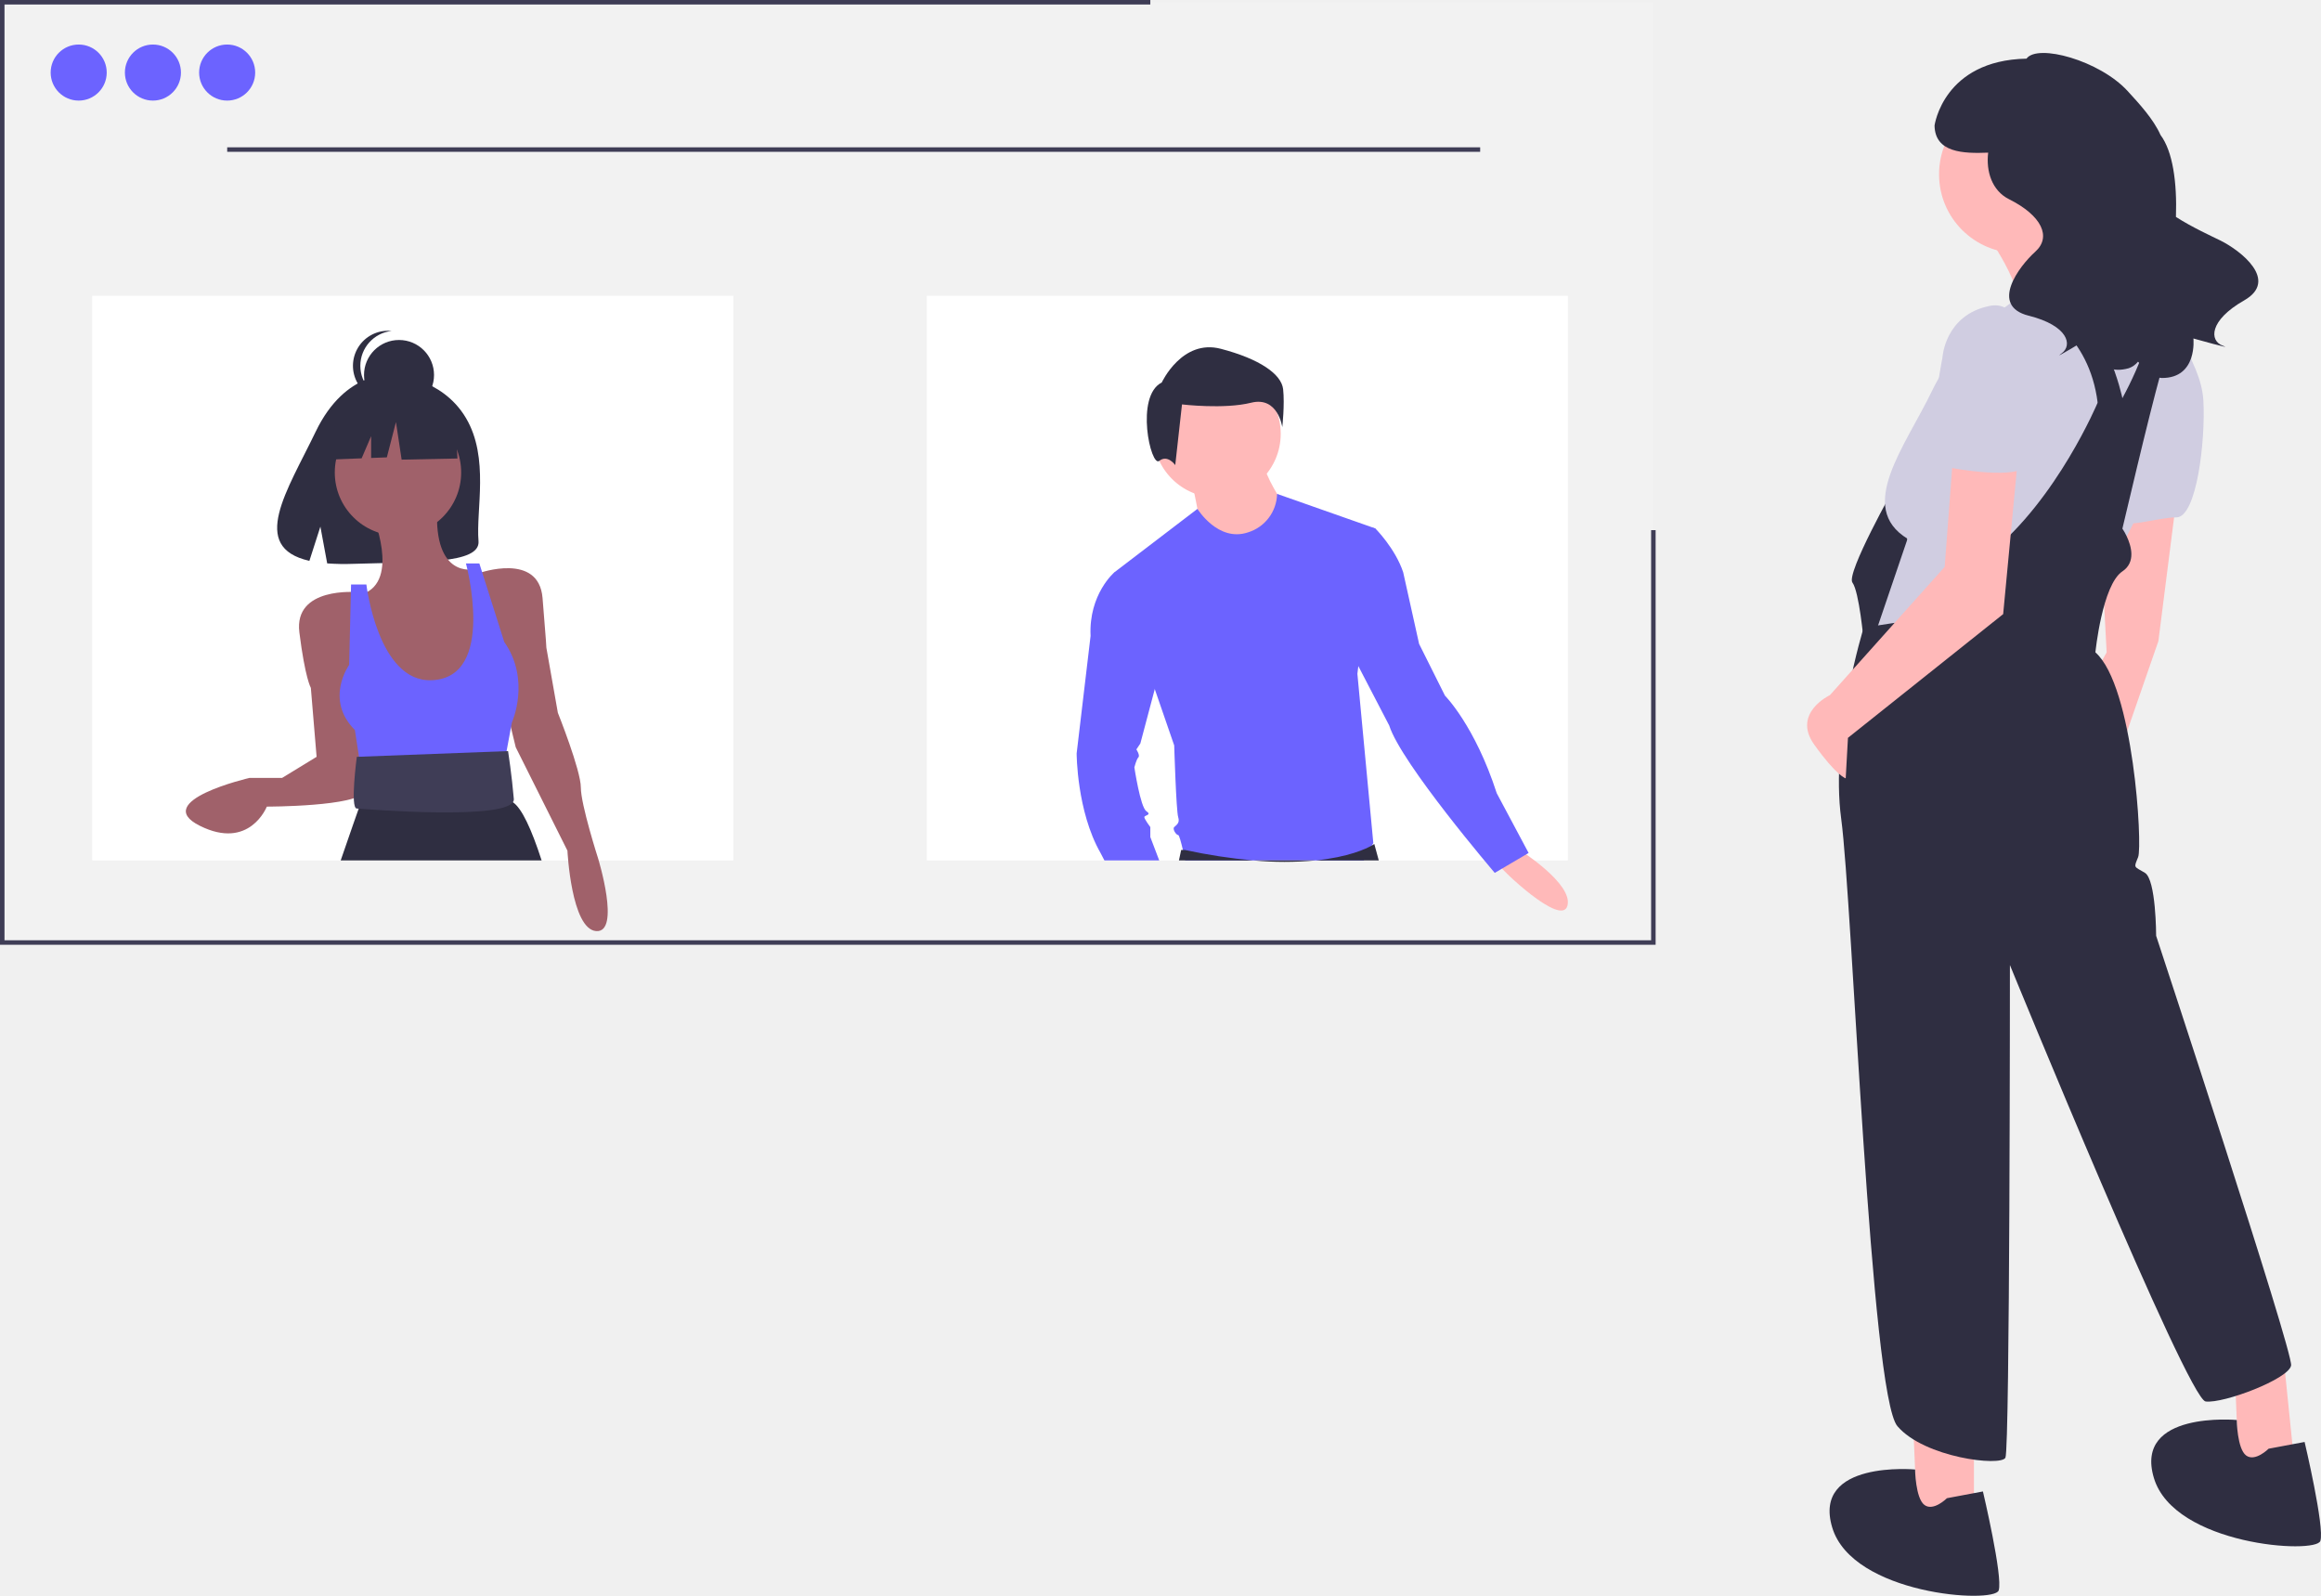
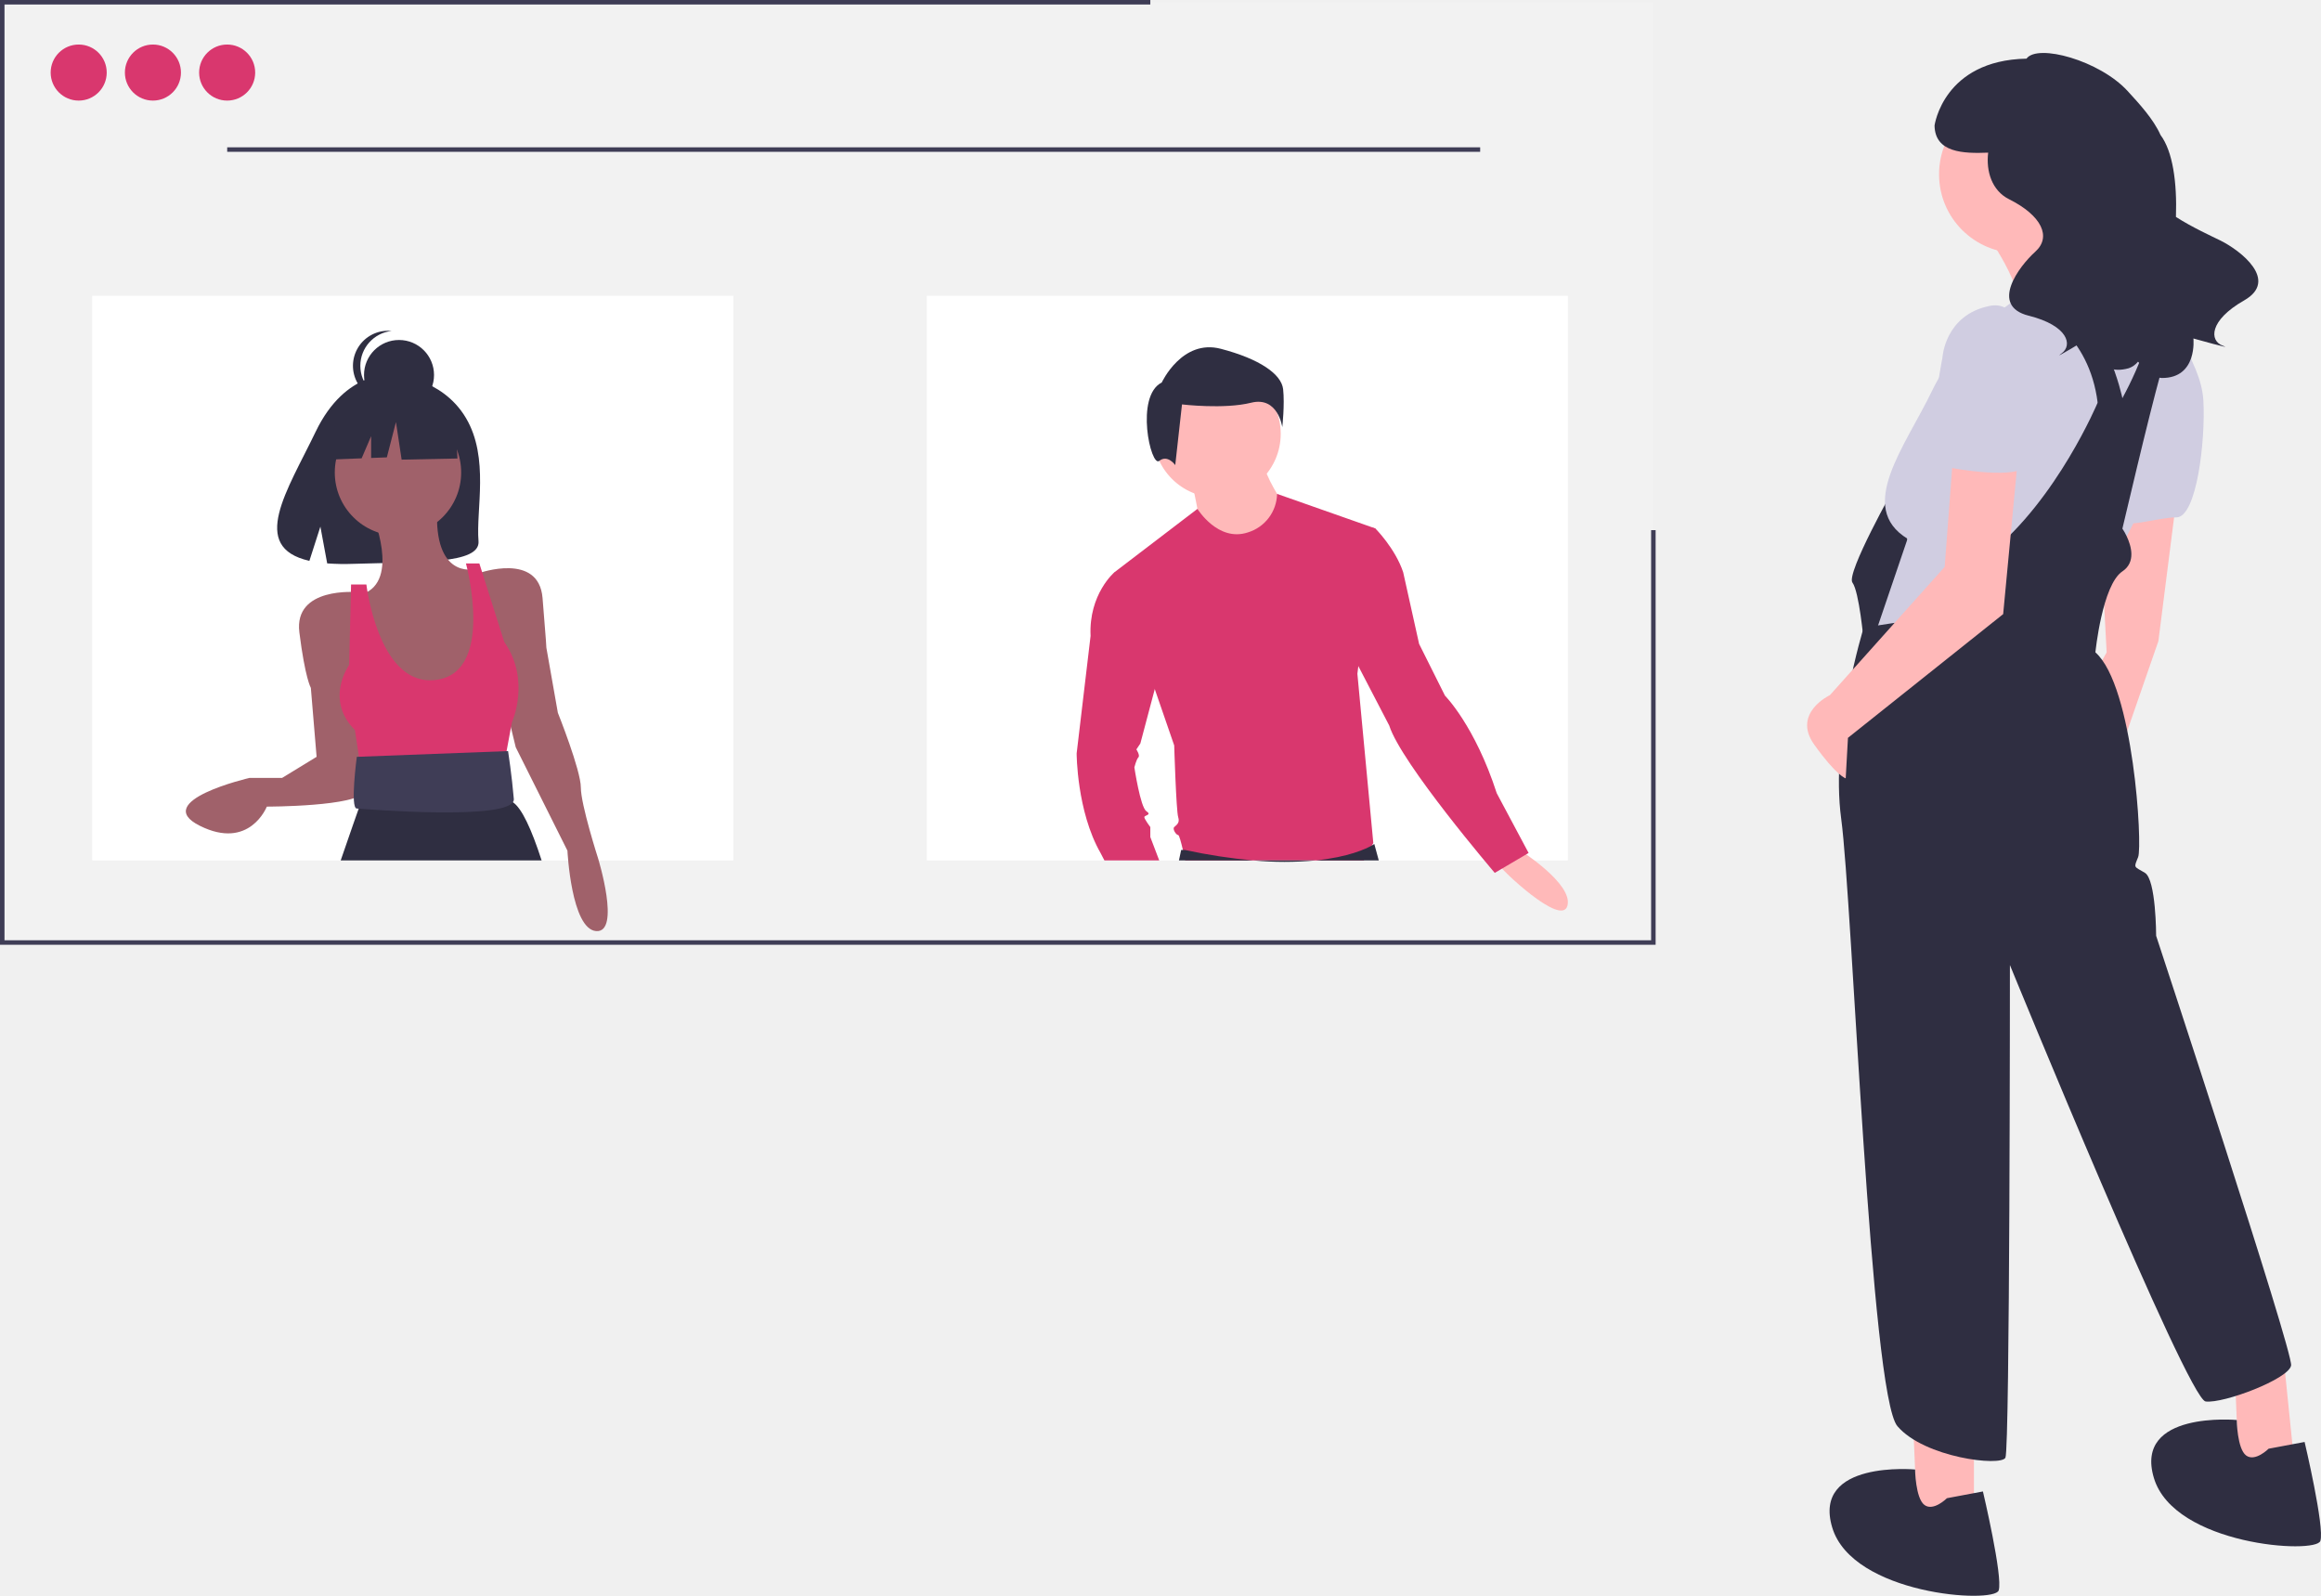
<svg xmlns="http://www.w3.org/2000/svg" id="ef85285a-d43b-4d94-bb8b-61c01752607d" data-name="Layer 1" viewBox="0 0 1031.79 709.361">
  <polygon points="850.5 632.986 851.5 656.986 851.5 677.986 877.5 677.986 877.5 632.986 850.5 632.986" fill="#ffb9b9" />
  <polygon points="993.5 610.986 994.5 634.986 994.5 655.986 1020.5 655.986 1015.5 606.986 993.5 610.986" fill="#ffb9b9" />
  <polygon points="967.5 221.986 959.5 284.986 933.5 359.986 921.5 316.986 936.5 289.986 933.5 232.986 967.5 221.986" fill="#ffb9b9" />
  <path d="M926.605,311.306s-22,39-19,43,5,26,5,26h8.327l13.673-34Z" transform="translate(-84.105 -95.31934)" fill="#2f2e41" />
  <circle cx="897" cy="77.486" r="35" fill="#ffb9b9" />
  <path d="M968.105,200.806s19,26,13,39,58-7,58-7-32-36-33-48Z" transform="translate(-84.105 -95.31934)" fill="#ffb9b9" />
  <path d="M1039.105,316.806c-2.25,3.38-4.46,7.15-6.6,11.13-1.01,1.89-2,3.83-2.98,5.79-11.62,23.42-20.42,51.08-20.42,51.08l-93-3,2.89-8.48,13.11-38.52c-23-14-1-41,11-66,11.02-22.96,33.86-38.23,37.5-40.57.33-.2.5-.31.5-.31l.42-.07,16.69-2.81,30.06-5.06h.01a41.528,41.528,0,0,1,14.9,5.6,30.094,30.094,0,0,1,9.41,9.42c3.65,5.8,5.36,12.78,5.67,20.25C1059.165,277.126,1048.125,303.276,1039.105,316.806Z" transform="translate(-84.105 -95.31934)" fill="#d0cde1" />
  <path d="M1044.605,234.306s18,21,19,39-3,52-12,52-25,6-24,0S1044.605,234.306,1044.605,234.306Z" transform="translate(-84.105 -95.31934)" fill="#d0cde1" />
  <path d="M1027.605,272.306l-11,2c-3.73-29.87-25.31-41.9-36-46.07.33-.2.5-.31.5-.31l.42-.07,16.69-2.81C1020.265,236.416,1027.605,272.306,1027.605,272.306Z" transform="translate(-84.105 -95.31934)" fill="#2f2e41" />
  <path d="M1102.605,702.306c-1,6-30,17-38,16s-87-194-87-194,0,215-2,219-36,0-48-14-20-233-25-270,10-85,10-85l6.39-.98,19.61-3.02s0-5,30-29,48-67,48-67l3-6,8,4c8.58-15.87,13.95-31.47,15.58-46.72a30.094,30.094,0,0,1,9.41,9.42c-.76,2.1-1.52,4.37-2.3,6.8-6.74,20.99-14.38,53.5-21.98,85.51-.24,1-.47,2-.71,2.99a26.47,26.47,0,0,1,1.92,3.42c2.02,4.27,4.16,11.53-1.92,15.58-9,6-12,36-12,36,17,15,21,86,19,91s-2,4,3,7,5,28,5,28S1103.605,696.306,1102.605,702.306Z" transform="translate(-84.105 -95.31934)" fill="#2f2e41" />
  <path d="M949.605,761.306s-6,6-10,3-4.157-15.762-4.157-15.762S889.605,744.306,898.605,774.306s72,34,74,28-7-44-7-44Z" transform="translate(-84.105 -95.31934)" fill="#2f2e41" />
  <path d="M1092.605,739.306s-6,6-10,3-4.157-15.762-4.157-15.762-45.843-4.238-36.843,25.762,72,34,74,28-7-44-7-44Z" transform="translate(-84.105 -95.31934)" fill="#2f2e41" />
  <path d="M952.605,294.306l-4,53-51,57s-17,8-7,22,14,15,14,15l1-18,69-55,7-74Z" transform="translate(-84.105 -95.31934)" fill="#ffb9b9" />
  <path d="M984.605,272.306s4-45-16-41-21,23-21,23-9,46-1,48,35,6,38,0S984.605,272.306,984.605,272.306Z" transform="translate(-84.105 -95.31934)" fill="#d0cde1" />
  <path d="M1071.231,202.265c-3.895-1.929-12.495-5.821-19.82-10.511.514-15.256-1.365-29.105-6.864-36.446-3.087-7.009-9.569-14.026-14.646-19.552-12.467-13.57-40.035-21.145-44.925-14.365-36.981.73-40.875,29.718-40.875,29.718.192,12.125,12.794,12.508,23.833,12.067-.989,8.277,1.646,16.878,9.274,20.693,14.588,7.294,18.964,16.776,11.67,23.341s-20.423,24.07-2.918,28.446,19.694,13.129,14.588,16.776,11.67-6.565,11.67-6.565,2.918,17.506,18.235,13.129a9.213,9.213,0,0,0,4.093-2.9c4.137,4.545,7.827,7.233,10.609,7.248,15.93.084,14.02-17.559,14.02-17.559s18.908,5.31,13.008,3.175-6.153-11.154,9.525-20.088S1080.025,206.62,1071.231,202.265Z" transform="translate(-84.105 -95.31934)" fill="#2f2e41" />
  <rect x="1" y="1" width="734" height="417.972" fill="#f2f2f2" />
  <polygon points="736 419.973 0 419.973 0 0 511.364 0 511.364 2 2 2 2 417.973 734 417.973 734 235.661 736 235.661 736 419.973" fill="#3f3d56" />
-   <circle cx="34.981" cy="32.256" r="12.46" fill="#6c63ff" />
-   <circle cx="67.981" cy="32.256" r="12.46" fill="#6c63ff" />
-   <circle cx="100.981" cy="32.256" r="12.46" fill="#6c63ff" />
+   <circle cx="34.981" cy="32.256" r="12.46" fill="#d9376e" />
+   <circle cx="67.981" cy="32.256" r="12.46" fill="#d9376e" />
+   <circle cx="100.981" cy="32.256" r="12.46" fill="#d9376e" />
  <rect x="101" y="65.486" width="557" height="2" fill="#3f3d56" />
  <rect x="41" y="131.486" width="285" height="251" fill="#fff" />
  <rect x="412" y="131.486" width="285" height="251" fill="#fff" />
  <path d="M291.258,281.158c-10.879-18.382-32.402-19.239-32.402-19.239s-20.973-2.682-34.427,25.314c-12.54,26.095-29.847,51.29-2.786,57.398l4.888-15.214,3.027,16.346a105.881,105.881,0,0,0,11.578.198c28.98-.936,56.58.274,55.691-10.126C295.646,322.012,301.726,298.846,291.258,281.158Z" transform="translate(-84.105 -95.31934)" fill="#2f2e41" />
  <circle cx="176.919" cy="210.025" r="28.09" fill="#a0616a" />
  <path d="M249.532,323.645s12.768,29.792-4.256,35.751l17.024,56.18,28.941-1.702,7.661-18.727-1.702-28.09-2.554-18.727s-17.875,4.256-16.173-27.239Z" transform="translate(-84.105 -95.31934)" fill="#a0616a" />
  <path d="M242.723,358.545s-28.09-2.554-25.536,17.875,5.107,24.685,5.107,24.685l2.554,30.643-15.322,9.363h-14.47s-44.263,10.214-22.131,21.28,29.792-8.512,29.792-8.512,40.858,0,43.411-6.81S242.723,358.545,242.723,358.545Z" transform="translate(-84.105 -95.31934)" fill="#a0616a" />
  <path d="M297.2,350.032s26.387-9.363,28.09,11.066,1.702,22.131,1.702,22.131l5.107,28.941s10.214,25.536,10.214,33.197,7.661,31.495,7.661,31.495,10.214,33.197-.851,32.346-12.768-35.751-12.768-35.751l-22.983-45.965-6.81-28.09Z" transform="translate(-84.105 -95.31934)" fill="#a0616a" />
-   <path d="M246.979,355.14h-6.81l-.851,35.751s-11.066,15.322,2.554,28.941l3.405,22.131,62.138-2.554,4.256-22.983s8.512-18.727-3.405-35.751l-11.066-34.899h-5.958S305.042,396.66,275.92,397.7C252.086,398.551,246.979,355.14,246.979,355.14Z" transform="translate(-84.105 -95.31934)" fill="#6c63ff" />
+   <path d="M246.979,355.14h-6.81l-.851,35.751s-11.066,15.322,2.554,28.941l3.405,22.131,62.138-2.554,4.256-22.983s8.512-18.727-3.405-35.751l-11.066-34.899h-5.958S305.042,396.66,275.92,397.7C252.086,398.551,246.979,355.14,246.979,355.14Z" transform="translate(-84.105 -95.31934)" fill="#d9376e" />
  <path d="M324.885,477.806h-89.33c4.71-13.72,7.72-22.23,8-23.01a.326.326,0,0,1,.02-.06l2.07-6.9.86-2.86.93-3.1,1.25-4.17,55.32-1.7,1.55,3.48,5.26,11.84a4.694,4.694,0,0,1,1.29.61C316.035,454.516,320.375,463.856,324.885,477.806Z" transform="translate(-84.105 -95.31934)" fill="#2f2e41" />
  <path d="M309.968,429.195l-67.245,2.554s-3.069,22.983,0,22.983c.851,0,70.65,5.958,69.799-4.256S309.968,429.195,309.968,429.195Z" transform="translate(-84.105 -95.31934)" fill="#3f3d56" />
  <circle cx="177.385" cy="166.693" r="15.562" fill="#2f2e41" />
  <path d="M244.29,257.917A15.563,15.563,0,0,1,258.214,242.442a15.72,15.72,0,0,0-1.638-.087,15.562,15.562,0,1,0,1.638,31.037A15.563,15.563,0,0,1,244.29,257.917Z" transform="translate(-84.105 -95.31934)" fill="#2f2e41" />
  <polygon points="202.343 184.067 181.08 172.929 151.715 177.485 145.64 204.318 160.763 203.737 164.988 193.878 164.988 203.574 171.967 203.306 176.017 187.611 178.548 204.318 203.356 203.812 202.343 184.067" fill="#2f2e41" />
  <circle cx="541.016" cy="192.85" r="28.323" fill="#ffb9b9" />
  <path d="M614.058,309.854s3.54,16.817,3.54,18.587,16.817,9.736,16.817,9.736l15.047-2.655,5.311-15.932s-8.851-13.277-8.851-18.587Z" transform="translate(-84.105 -95.31934)" fill="#ffb9b9" />
-   <path d="M690.375,477.806l3.65-6.68.58-1.07-7.08-75.23.42-3.4,7.54-61.21-43.65-15.35h-.01a18.315,18.315,0,0,1-12.98,17.12c-13.28,4.42-22.42-10.46-22.42-10.46l-36.89,28.16,17.92,51.96,8.64,25.04s.88,29.21,1.77,31.87c.88,2.65-.89,3.54-1.77,4.42-.89.89.88,3.54,1.77,3.54.44,0,1.32,3.32,2.1,6.64.4,1.7.77,3.4,1.03,4.65Z" transform="translate(-84.105 -95.31934)" fill="#6c63ff" />
+   <path d="M690.375,477.806l3.65-6.68.58-1.07-7.08-75.23.42-3.4,7.54-61.21-43.65-15.35h-.01a18.315,18.315,0,0,1-12.98,17.12c-13.28,4.42-22.42-10.46-22.42-10.46l-36.89,28.16,17.92,51.96,8.64,25.04s.88,29.21,1.77,31.87c.88,2.65-.89,3.54-1.77,4.42-.89.89.88,3.54,1.77,3.54.44,0,1.32,3.32,2.1,6.64.4,1.7.77,3.4,1.03,4.65Z" transform="translate(-84.105 -95.31934)" fill="#d9376e" />
  <path d="M759.657,473.155s23.898,15.047,21.242,24.783-30.093-16.817-30.093-17.702S759.657,473.155,759.657,473.155Z" transform="translate(-84.105 -95.31934)" fill="#ffb9b9" />
  <path d="M690.375,477.806h6.66l-1.99-7.31a11.754,11.754,0,0,1-1.02.63c-2.61,1.48-10.4,5.19-25.11,6.68a149.045,149.045,0,0,1-27.6,0,241.597,241.597,0,0,1-30.36-4.65h-1.77l-.99,4.65h82.18Z" transform="translate(-84.105 -95.31934)" fill="#2f2e41" />
  <path d="M600.56,265.35s8.993-19.484,26.228-14.988,26.978,11.241,27.727,17.985-.375,16.861-.375,16.861-1.873-13.863-13.863-10.866-30.724.749-30.724.749l-2.998,26.978s-3.372-4.871-7.119-1.873S588.57,271.345,600.56,265.35Z" transform="translate(-84.105 -95.31934)" fill="#2f2e41" />
-   <path d="M599.435,477.806h-24.36l-1.73-3.32c-10.62-18.59-10.62-44.26-10.62-44.26l6.19-52.22c-.88-18.59,10.62-28.32,10.62-28.32h13.28l9.74,32.75-5.1,19.21-6.41,24.16-1.77,2.65s1.77,2.66.88,3.54c-.88.89-1.77,4.43-1.77,4.43s2.66,17.7,5.32,19.47c2.65,1.77-.89,1.77-.89,2.66,0,.88,2.66,4.42,2.66,4.42v4.43Z" transform="translate(-84.105 -95.31934)" fill="#6c63ff" />
-   <path d="M680.44,327.556l15.047,2.655s8.851,8.851,12.391,19.472l7.081,31.864,11.506,23.013s13.277,13.277,23.013,43.37l14.162,26.553-15.047,8.851s-41.6-48.681-46.91-65.497L678.67,373.581Z" transform="translate(-84.105 -95.31934)" fill="#6c63ff" />
+   <path d="M599.435,477.806h-24.36l-1.73-3.32c-10.62-18.59-10.62-44.26-10.62-44.26l6.19-52.22c-.88-18.59,10.62-28.32,10.62-28.32h13.28l9.74,32.75-5.1,19.21-6.41,24.16-1.77,2.65s1.77,2.66.88,3.54c-.88.89-1.77,4.43-1.77,4.43s2.66,17.7,5.32,19.47c2.65,1.77-.89,1.77-.89,2.66,0,.88,2.66,4.42,2.66,4.42v4.43Z" transform="translate(-84.105 -95.31934)" fill="#d9376e" />
+   <path d="M680.44,327.556l15.047,2.655s8.851,8.851,12.391,19.472l7.081,31.864,11.506,23.013s13.277,13.277,23.013,43.37l14.162,26.553-15.047,8.851s-41.6-48.681-46.91-65.497L678.67,373.581Z" transform="translate(-84.105 -95.31934)" fill="#d9376e" />
</svg>
